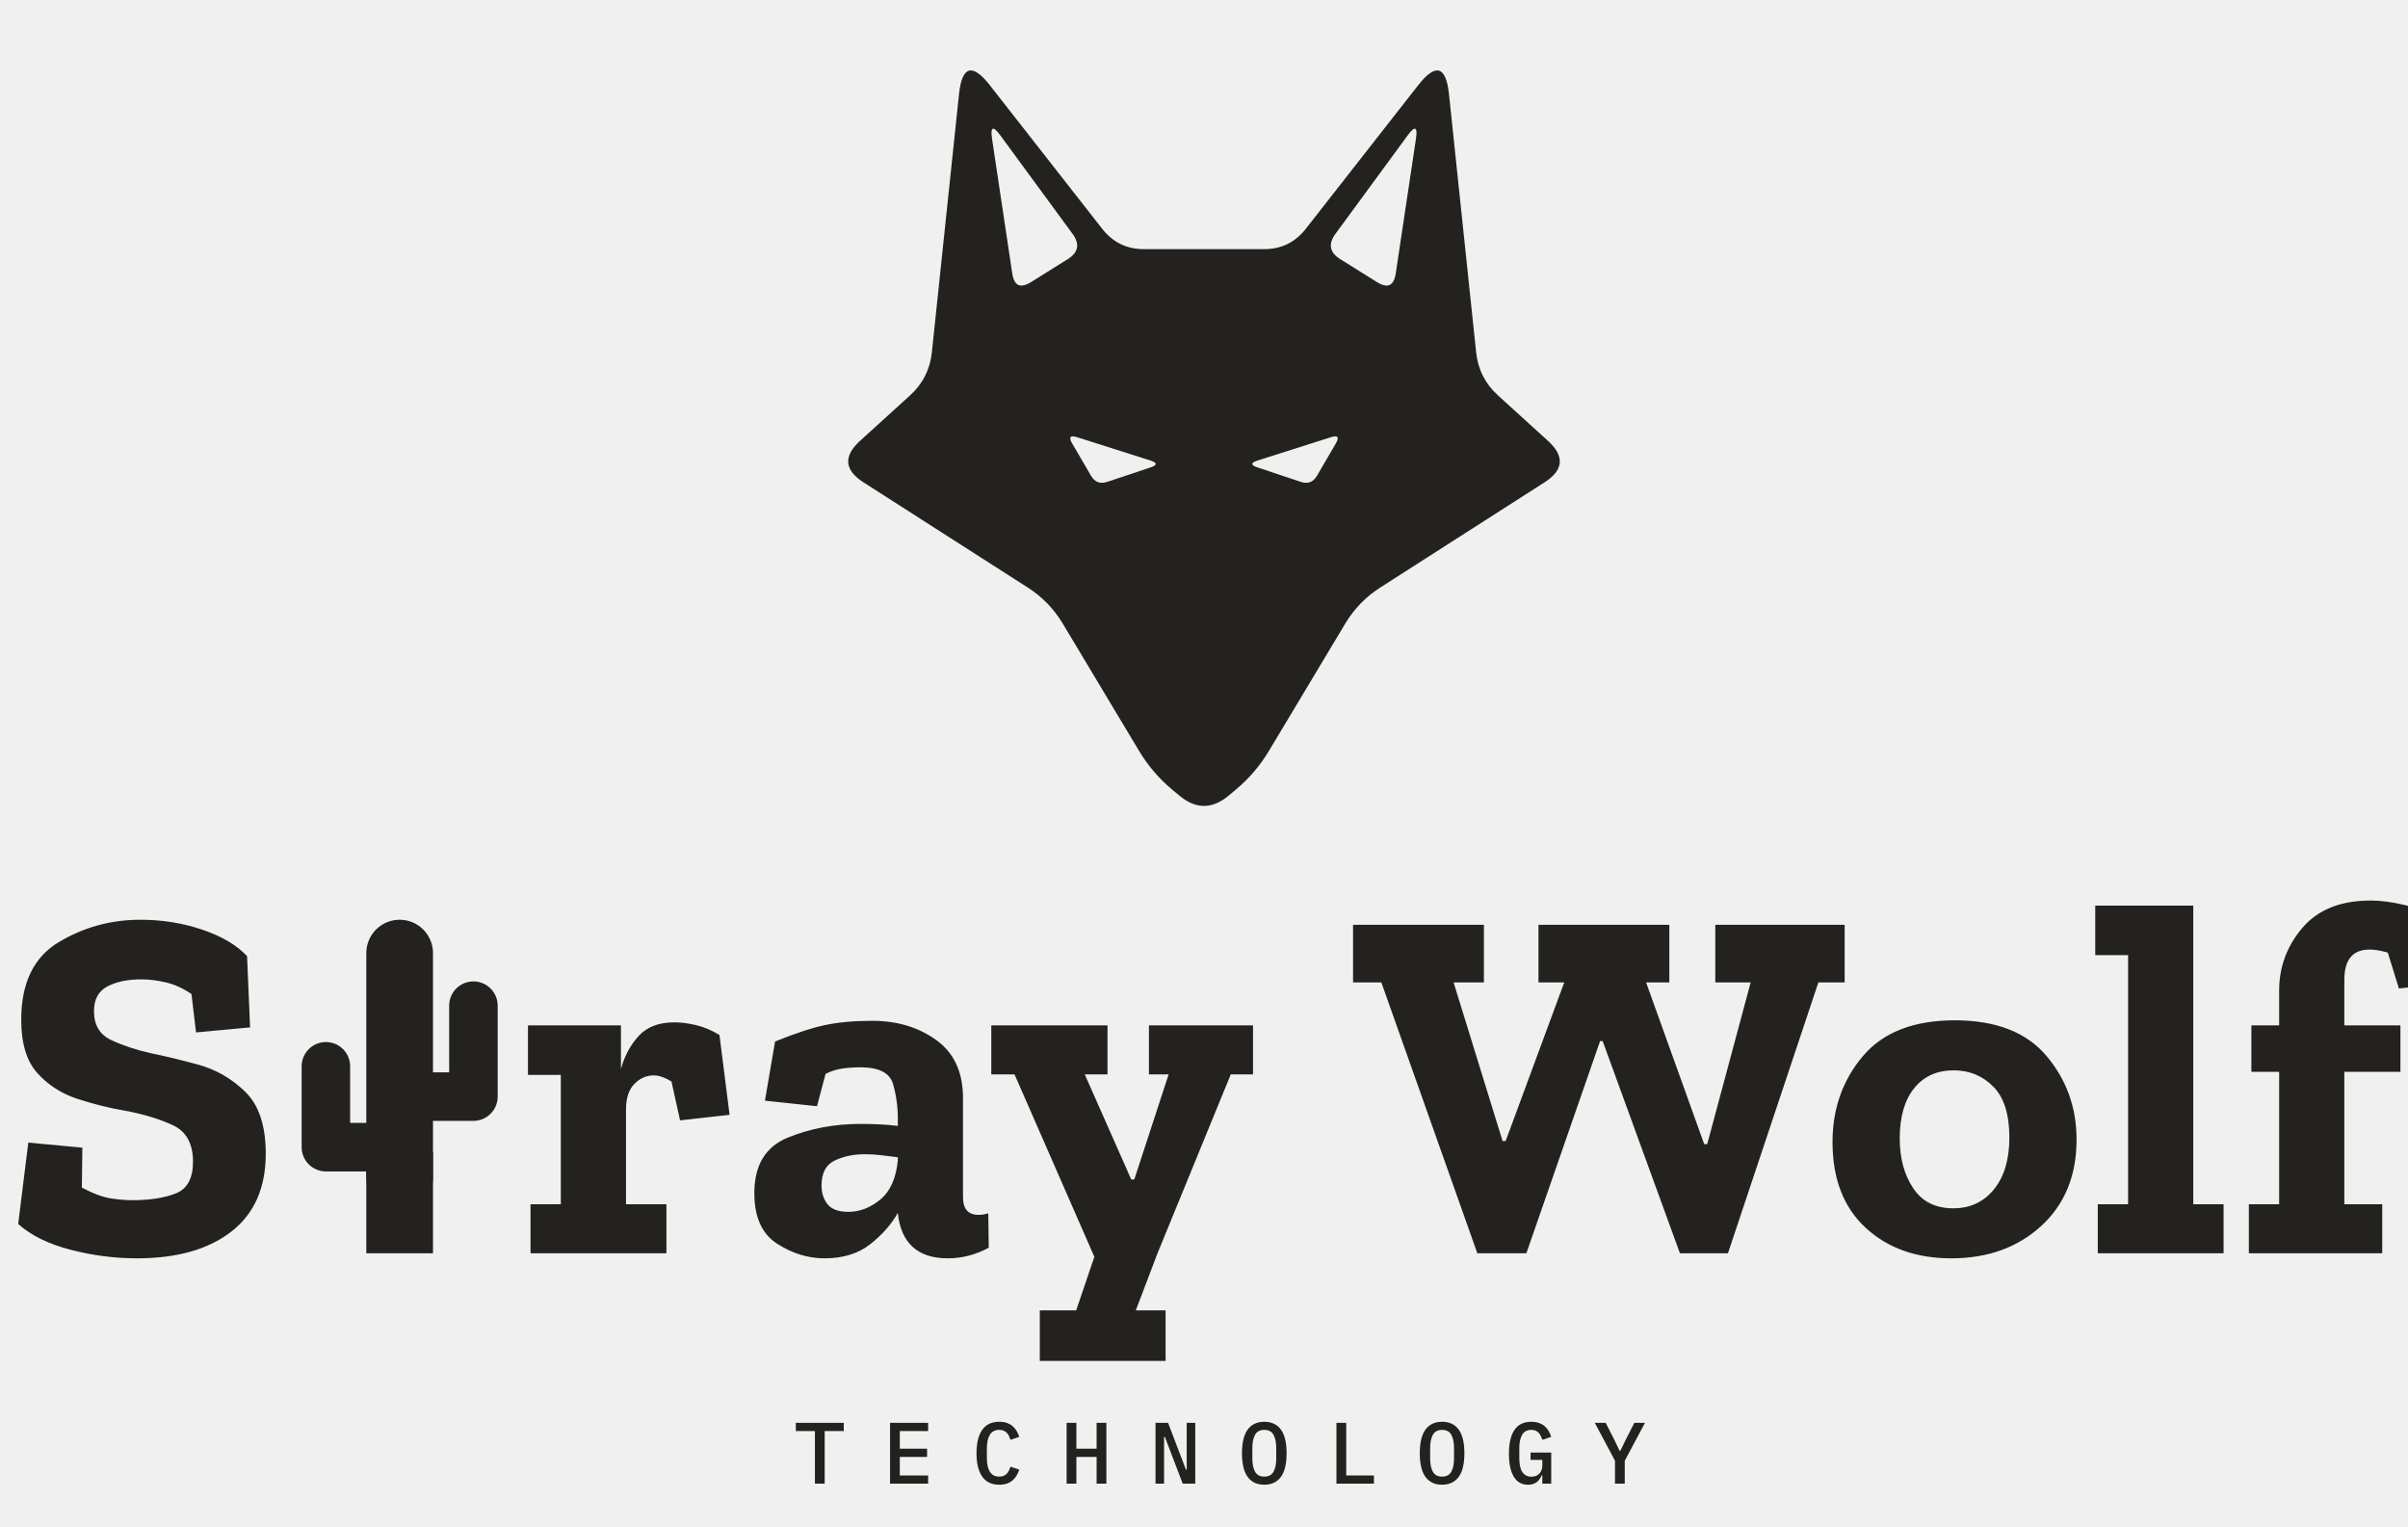
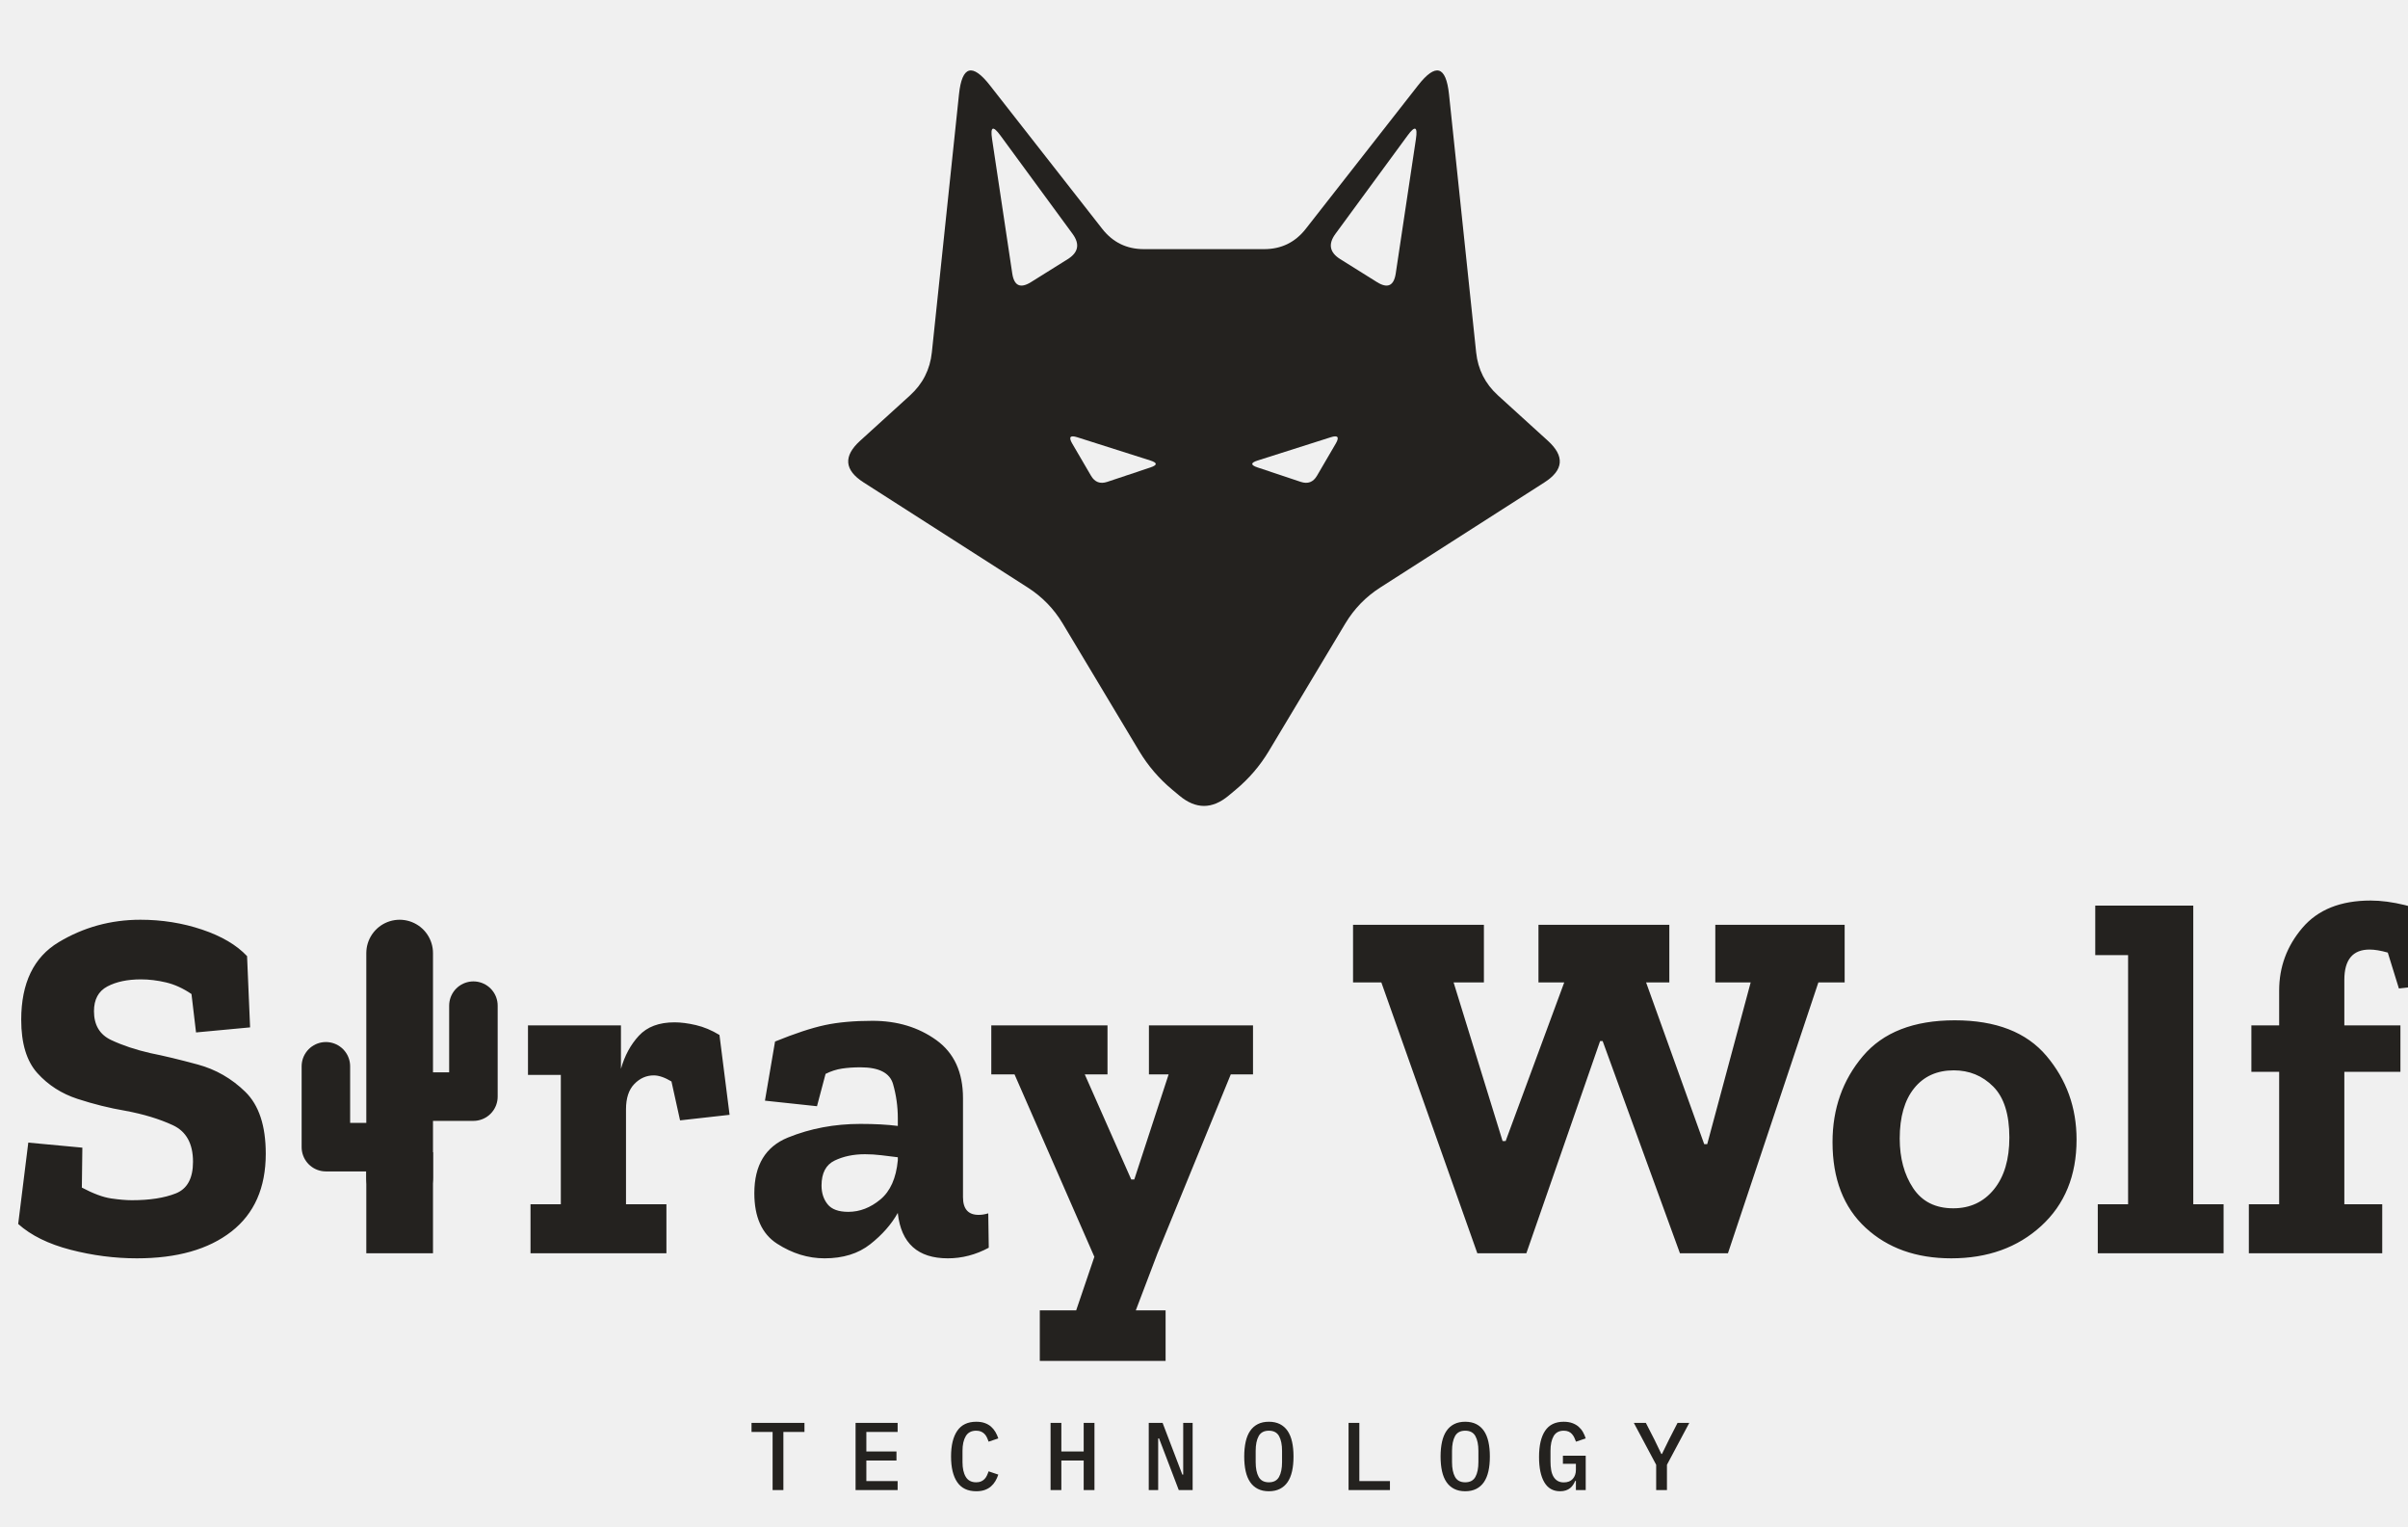
<svg xmlns="http://www.w3.org/2000/svg" viewBox="0 0 476.6 302">
  <g transform="translate(153.3,0) scale(0.85)">
    <defs>
      <mask id="smono-dark">
        <rect width="200" height="200" fill="#fff" />
        <path fill="#000" d="M52.60 31.55 L69.40 54.45 Q72.00 58.00 68.27 60.33 L59.73 65.67 Q56.00 68.00 55.35 63.65 L50.65 32.35 Q50.00 28.00 52.60 31.55Z" />
        <path fill="#000" d="M147.40 31.55 L130.60 54.45 Q128.00 58.00 131.73 60.33 L140.27 65.67 Q144.00 68.00 144.65 63.65 L149.35 32.35 Q150.00 28.00 147.40 31.55Z" />
        <path fill="#000" d="M70.48 101.79 L87.52 107.21 Q90.00 108.00 87.53 108.82 L77.47 112.18 Q75.00 113.00 73.69 110.75 L69.31 103.25 Q68.00 101.00 70.48 101.79Z" />
        <path fill="#000" d="M129.52 101.79 L112.48 107.21 Q110.00 108.00 112.47 108.82 L122.53 112.18 Q125.00 113.00 126.31 110.75 L130.69 103.25 Q132.00 101.00 129.52 101.79Z" />
      </mask>
    </defs>
    <path fill="#24221F" mask="url(#smono-dark)" d="M50.16 19.88 L76.30 53.27 Q80.00 58.00 86.00 58.00 L114.00 58.00 Q120.00 58.00 123.70 53.27 L149.84 19.88 Q156.00 12.00 157.05 21.95 L163.37 82.03 Q164.00 88.00 168.44 92.04 L180.08 102.62 Q186.00 108.00 179.26 112.31 L141.05 136.77 Q136.00 140.00 132.91 145.14 L115.09 174.86 Q112.00 180.00 107.39 183.84 L105.71 185.24 Q100.00 190.00 94.29 185.24 L92.61 183.84 Q88.00 180.00 84.91 174.86 L67.09 145.14 Q64.00 140.00 58.95 136.77 L20.74 112.31 Q14.00 108.00 19.92 102.62 L31.56 92.04 Q36.00 88.00 36.63 82.03 L42.95 21.95 Q44.00 12.00 50.16 19.88Z" />
  </g>
  <path fill="#24221F" d="M52.6 228.3Q52.6 238.4 45.8 243.7Q39.0 249.0 27.1 249.0Q20.5 249.0 13.95 247.3Q7.4 245.6 3.6 242.2L5.6 226.1L16.3 227.1L16.2 235.0Q19.6 236.8 22.0 237.15Q24.4 237.5 26.1 237.5Q31.4 237.5 34.8 236.15Q38.2 234.8 38.2 229.9Q38.2 224.5 34.2 222.65Q30.2 220.8 24.8 219.8Q20.1 219.0 15.35 217.45Q10.6 215.9 7.4 212.35Q4.2 208.8 4.2 201.8Q4.2 190.9 11.6 186.45Q19.0 182.0 27.8 182.0Q34.2 182.0 40.0 183.95Q45.8 185.9 48.9 189.2L49.5 203.3L38.8 204.3L37.9 196.7Q35.4 195.0 32.85 194.4Q30.3 193.8 27.9 193.8Q23.9 193.8 21.25 195.2Q18.6 196.6 18.6 200.1Q18.6 204.2 22.0 205.8Q25.4 207.4 29.8 208.4Q33.8 209.2 39.15 210.65Q44.5 212.1 48.55 216.05Q52.6 220.0 52.6 228.3Z M133.5 202.3Q135.4 202.3 137.75 202.85Q140.1 203.4 142.4 204.8L144.4 220.6L134.6 221.7L132.9 214.0Q130.9 212.8 129.4 212.8Q127.2 212.8 125.55 214.5Q123.9 216.2 123.9 219.5V238.3H131.9V248.0H105.0V238.3H111.0V212.7H104.5V202.9H122.9V211.5Q124.0 207.6 126.45 204.95Q128.9 202.3 133.5 202.3Z M153.4 206.1Q159.3 203.7 163.25 202.85Q167.2 202.0 172.7 202.0Q180.0 202.0 185.3 205.8Q190.6 209.6 190.6 217.3V236.9Q190.6 240.4 193.7 240.4Q194.6 240.4 195.6 240.1L195.7 246.9Q191.8 249.0 187.6 249.0Q178.7 249.0 177.7 240.1V240.0Q175.8 243.4 172.25 246.2Q168.7 249.0 163.2 249.0Q158.3 249.0 153.8 246.1Q149.3 243.2 149.3 236.1Q149.3 227.8 155.95 225.1Q162.6 222.4 170.3 222.4Q174.6 222.4 177.7 222.8V221.3Q177.7 217.8 176.75 214.5Q175.8 211.2 170.3 211.2Q168.3 211.2 166.65 211.45Q165.0 211.7 163.4 212.5L161.7 218.9L151.4 217.8ZM177.7 229.6V229.0Q176.1 228.8 174.45 228.6Q172.8 228.4 171.2 228.4Q167.8 228.4 165.2 229.65Q162.6 230.9 162.6 234.6Q162.6 236.8 163.8 238.3Q165.0 239.8 167.9 239.8Q171.3 239.8 174.25 237.35Q177.2 234.9 177.7 229.6Z M248.0 212.6H243.6L229.1 248.0L224.8 259.3H230.7V269.3H205.8V259.3H213.0L216.6 248.7L200.8 212.6H196.2V202.9H219.2V212.6H214.7L223.9 233.4H224.5L231.3 212.6H227.4V202.9H248.0Z M365.1 194.4H359.9L342.0 248.0H332.5L317.2 206.0H316.7L302.1 248.0H292.4L273.4 194.4H267.8V183.0H293.7V194.4H287.7L297.4 225.8H298.0L309.6 194.4H304.5V183.0H330.4V194.4H325.8L337.3 226.4H337.9L346.5 194.4H339.5V183.0H365.1Z M411.0 225.5Q411.0 236.2 404.0 242.6Q397.0 249.0 386.2 249.0Q375.8 249.0 369.25 242.95Q362.7 236.9 362.7 226.0Q362.7 216.1 368.7 209.0Q374.7 201.9 386.9 201.9Q399.1 201.9 405.05 208.95Q411.0 216.0 411.0 225.5ZM397.7 225.1Q397.7 218.2 394.5 215.0Q391.3 211.8 386.7 211.8Q381.7 211.8 378.85 215.35Q376.0 218.9 376.0 225.3Q376.0 231.1 378.65 235.1Q381.3 239.1 386.6 239.1Q391.6 239.1 394.65 235.35Q397.7 231.6 397.7 225.1Z M440.1 248.0H415.2V238.3H421.2V189.0H414.7V179.2H434.1V238.3H440.1Z M469.2 178.2Q472.3 178.2 476 179.1Q479.7 180.0 482.8 182.3L484.8 194.5L474.8 195.6L472.6 188.5Q470.5 187.9 469 187.9Q464 187.9 464 193.9V202.9H475.1V212.1H464V238.3H471.5V248.0H445.1V238.3H451.1V212.1H445.6V202.9H451.1V196.0Q451.1 189.0 455.7 183.6Q460.3 178.2 469.2 178.2Z" />
  <g fill="none" stroke="#24221F" stroke-linejoin="round">
    <path d="M79.1 248 V228" stroke-width="13.2" stroke-linecap="butt" />
    <path d="M79.1 233 V188.6" stroke-width="13.2" stroke-linecap="round" />
    <path d="M79.1 227 H64.5 V211" stroke-width="9.6" stroke-linecap="round" />
    <path d="M79.1 217 H93.7 V199" stroke-width="9.6" stroke-linecap="round" />
  </g>
-   <g data-tech="1.15" transform="translate(241.55 281.4) scale(1.15) translate(-241.55 -281.4)">
+   <g data-tech="1.27" transform="translate(241.55 281.4) scale(1.27) translate(-241.55 -281.4)">
    <path fill="#24221F" d="M173.44 282.94V292.0H171.76V282.94H168.475V281.53H176.725V282.94Z M184.69 292.0V281.53H191.245V282.94H186.37V285.985H191.065V287.395H186.37V290.59H191.245V292.0Z M203.5 292.18Q201.505 292.18 200.538 290.77Q199.57 289.36 199.57 286.765Q199.57 284.17 200.538 282.76Q201.505 281.35 203.5 281.35Q204.265 281.35 204.828 281.553Q205.39 281.755 205.795 282.107Q206.2 282.46 206.478 282.933Q206.755 283.405 206.935 283.945L205.42 284.455Q205.3 284.095 205.15 283.78Q205 283.465 204.775 283.24Q204.55 283.015 204.243 282.88Q203.935 282.745 203.485 282.745Q202.375 282.745 201.865 283.592Q201.355 284.44 201.355 285.88V287.65Q201.355 289.09 201.865 289.938Q202.375 290.785 203.485 290.785Q203.935 290.785 204.243 290.65Q204.55 290.515 204.775 290.29Q205 290.065 205.15 289.75Q205.3 289.435 205.42 289.075L206.935 289.585Q206.755 290.125 206.478 290.597Q206.2 291.07 205.795 291.423Q205.39 291.775 204.828 291.977Q204.265 292.18 203.5 292.18Z M220.24 287.395H216.76V292.0H215.08V281.53H216.76V285.985H220.24V281.53H221.92V292.0H220.24Z M231.985 283.945H231.85V292.0H230.38V281.53H232.54L235.615 289.585H235.75V281.53H237.22V292.0H235.06Z M249.1 292.18Q248.11 292.18 247.383 291.812Q246.655 291.445 246.183 290.755Q245.71 290.065 245.485 289.06Q245.26 288.055 245.26 286.765Q245.26 285.49 245.485 284.477Q245.71 283.465 246.183 282.775Q246.655 282.085 247.383 281.717Q248.11 281.35 249.1 281.35Q250.09 281.35 250.818 281.717Q251.545 282.085 252.018 282.775Q252.49 283.465 252.715 284.477Q252.94 285.49 252.94 286.765Q252.94 288.055 252.715 289.06Q252.49 290.065 252.018 290.755Q251.545 291.445 250.818 291.812Q250.09 292.18 249.1 292.18ZM249.1 290.785Q250.225 290.785 250.69 289.938Q251.155 289.09 251.155 287.635V285.88Q251.155 284.44 250.69 283.592Q250.225 282.745 249.1 282.745Q247.975 282.745 247.51 283.592Q247.045 284.44 247.045 285.88V287.65Q247.045 289.09 247.51 289.938Q247.975 290.785 249.1 290.785Z M261.52 292.0V281.53H263.2V290.59H267.97V292.0Z M279.7 292.18Q278.71 292.18 277.983 291.812Q277.255 291.445 276.783 290.755Q276.31 290.065 276.085 289.06Q275.86 288.055 275.86 286.765Q275.86 285.49 276.085 284.477Q276.31 283.465 276.783 282.775Q277.255 282.085 277.983 281.717Q278.71 281.35 279.7 281.35Q280.69 281.35 281.418 281.717Q282.145 282.085 282.618 282.775Q283.09 283.465 283.315 284.477Q283.54 285.49 283.54 286.765Q283.54 288.055 283.315 289.06Q283.09 290.065 282.618 290.755Q282.145 291.445 281.418 291.812Q280.69 292.18 279.7 292.18ZM279.7 290.785Q280.825 290.785 281.29 289.938Q281.755 289.09 281.755 287.635V285.88Q281.755 284.44 281.29 283.592Q280.825 282.745 279.7 282.745Q278.575 282.745 278.11 283.592Q277.645 284.44 277.645 285.88V287.65Q277.645 289.09 278.11 289.938Q278.575 290.785 279.7 290.785Z M296.95 290.56H296.845Q296.71 290.875 296.522 291.168Q296.335 291.46 296.058 291.685Q295.78 291.91 295.39 292.045Q295.0 292.18 294.49 292.18Q292.855 292.18 292.03 290.785Q291.205 289.39 291.205 286.84Q291.205 284.17 292.15 282.76Q293.095 281.35 295.045 281.35Q295.81 281.35 296.387 281.56Q296.965 281.77 297.37 282.123Q297.775 282.475 298.045 282.947Q298.315 283.42 298.48 283.945L296.965 284.455Q296.845 284.11 296.695 283.803Q296.545 283.495 296.327 283.255Q296.11 283.015 295.803 282.88Q295.495 282.745 295.06 282.745Q293.965 282.745 293.477 283.592Q292.99 284.44 292.99 285.88V287.545Q292.99 288.265 293.095 288.865Q293.2 289.465 293.447 289.892Q293.695 290.32 294.092 290.56Q294.49 290.8 295.06 290.8Q295.975 290.8 296.462 290.252Q296.95 289.705 296.95 288.85V287.905H294.925V286.645H298.48V292.0H296.95Z M309.46 292.0V288.055L305.98 281.53H307.855L309.19 284.14L310.27 286.375H310.36L311.455 284.14L312.79 281.53H314.62L311.14 288.055V292.0Z" />
  </g>
</svg>
